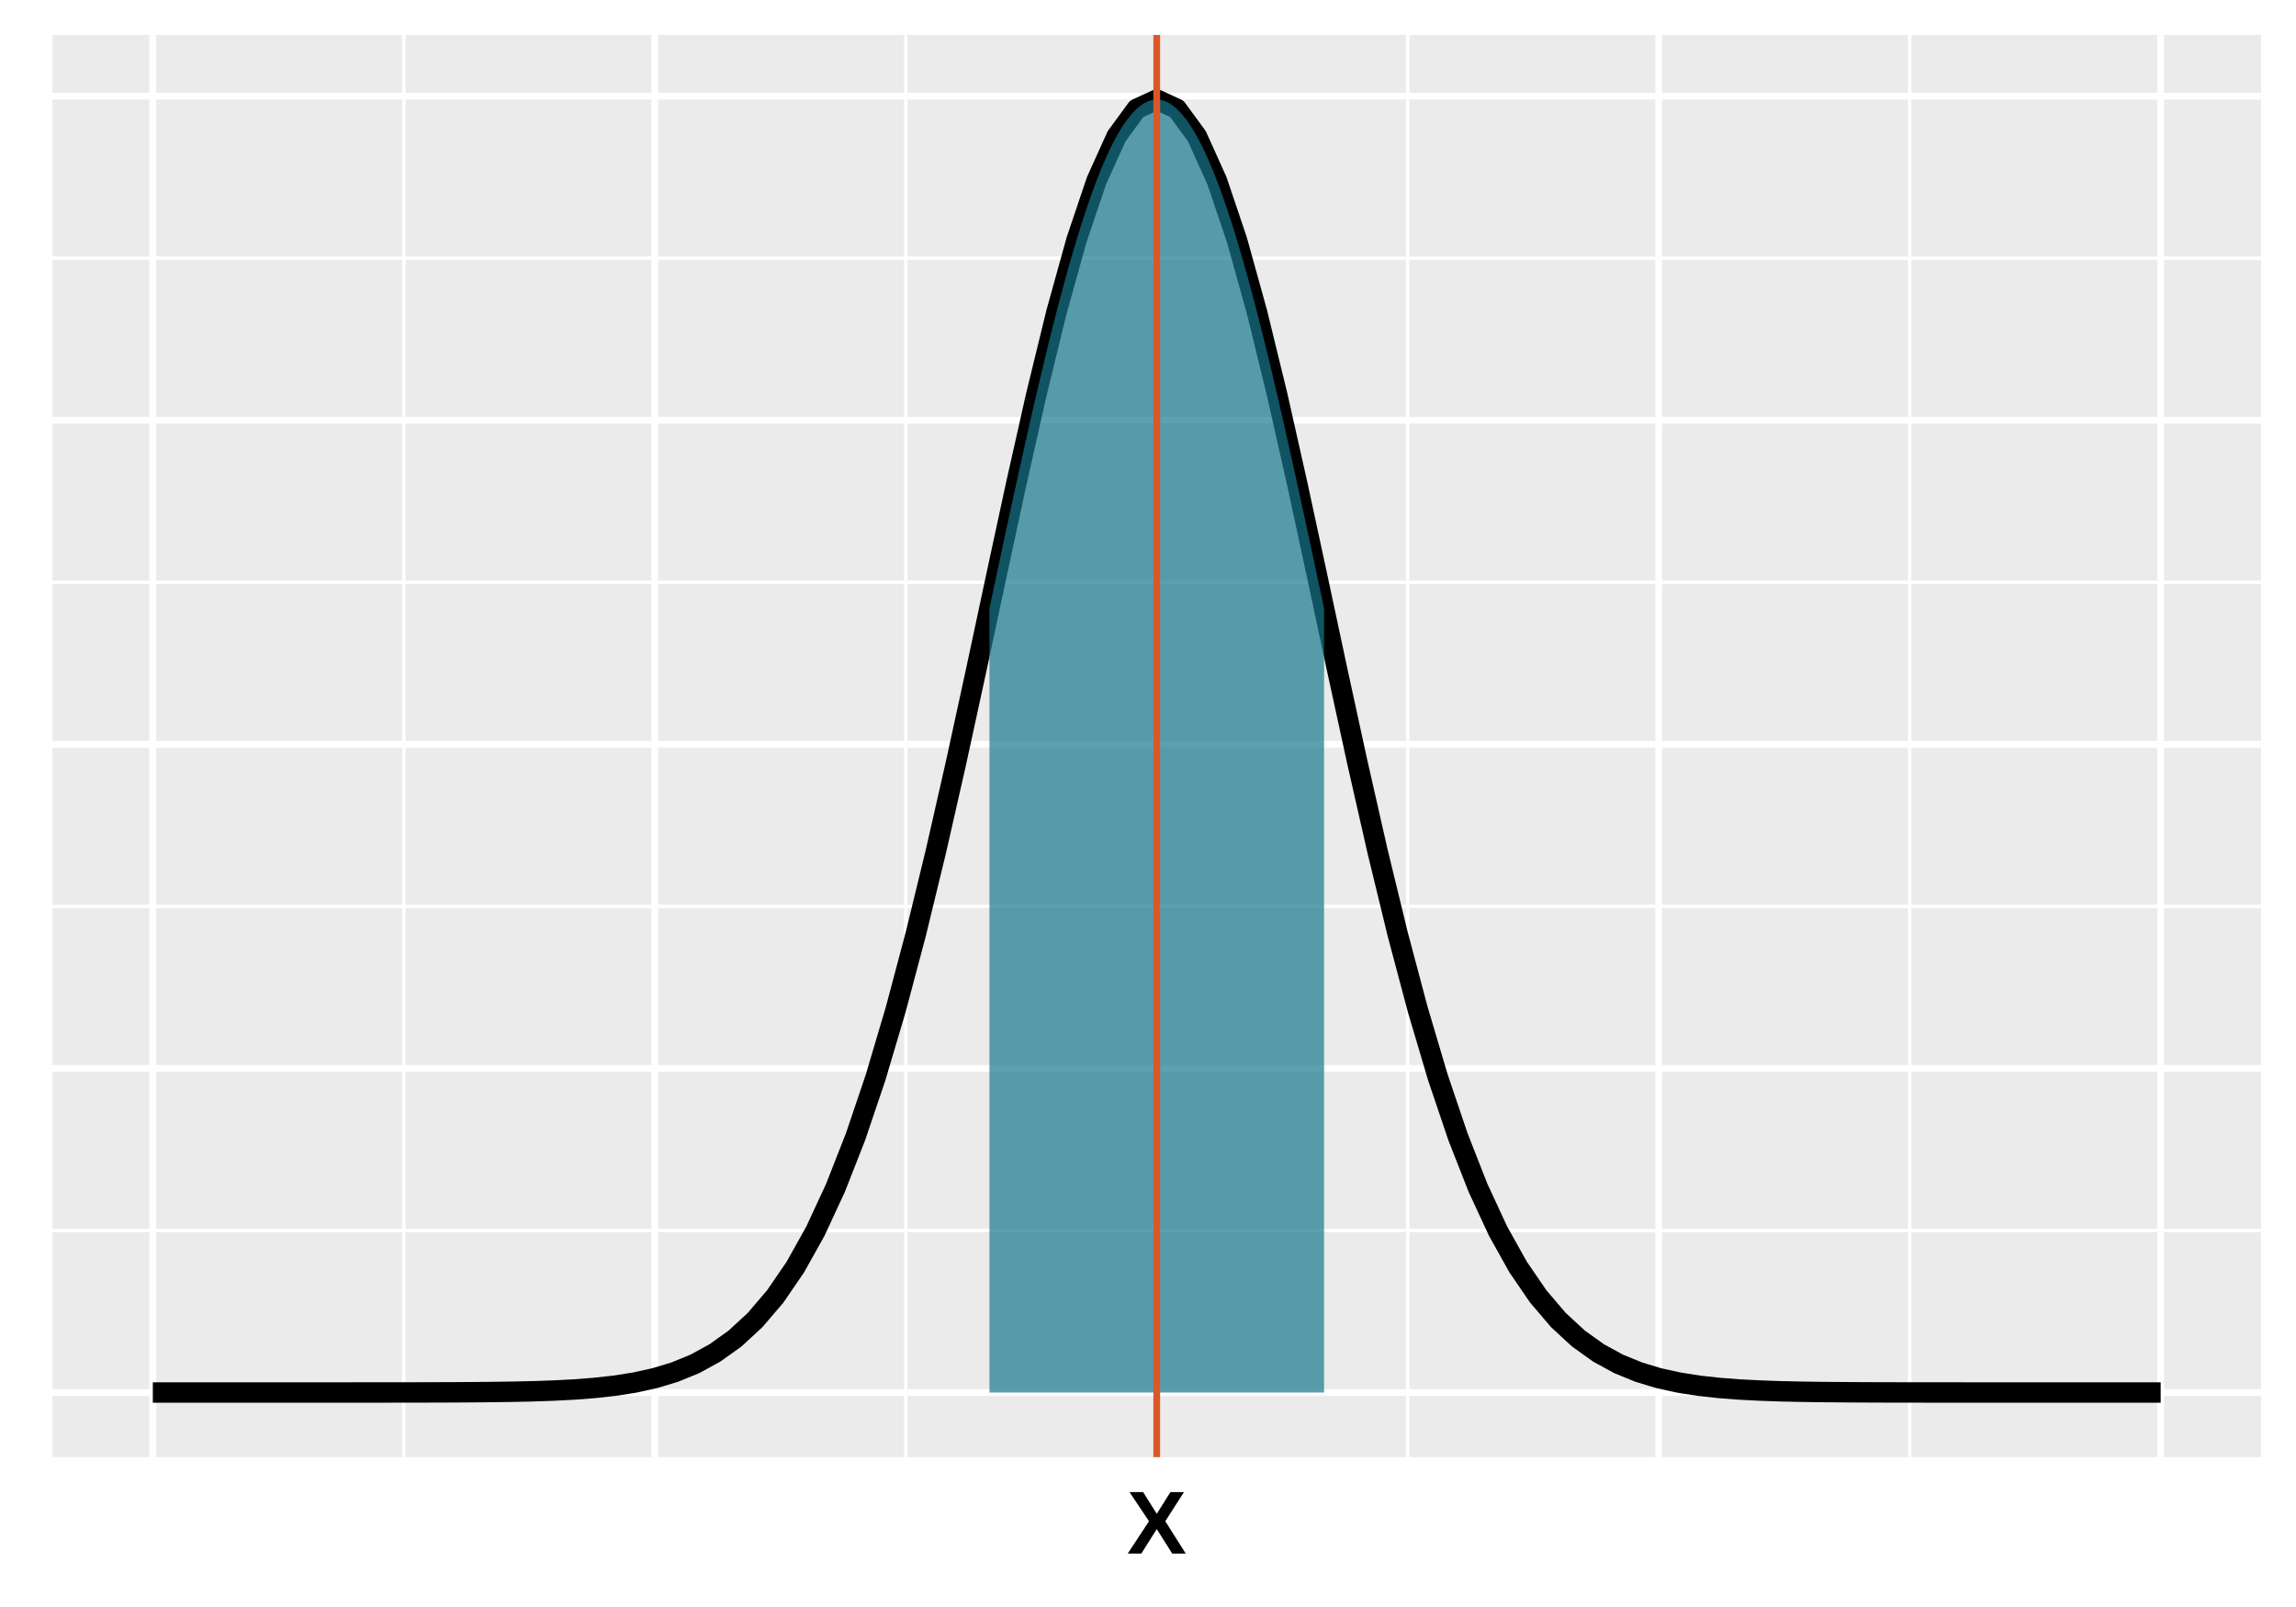
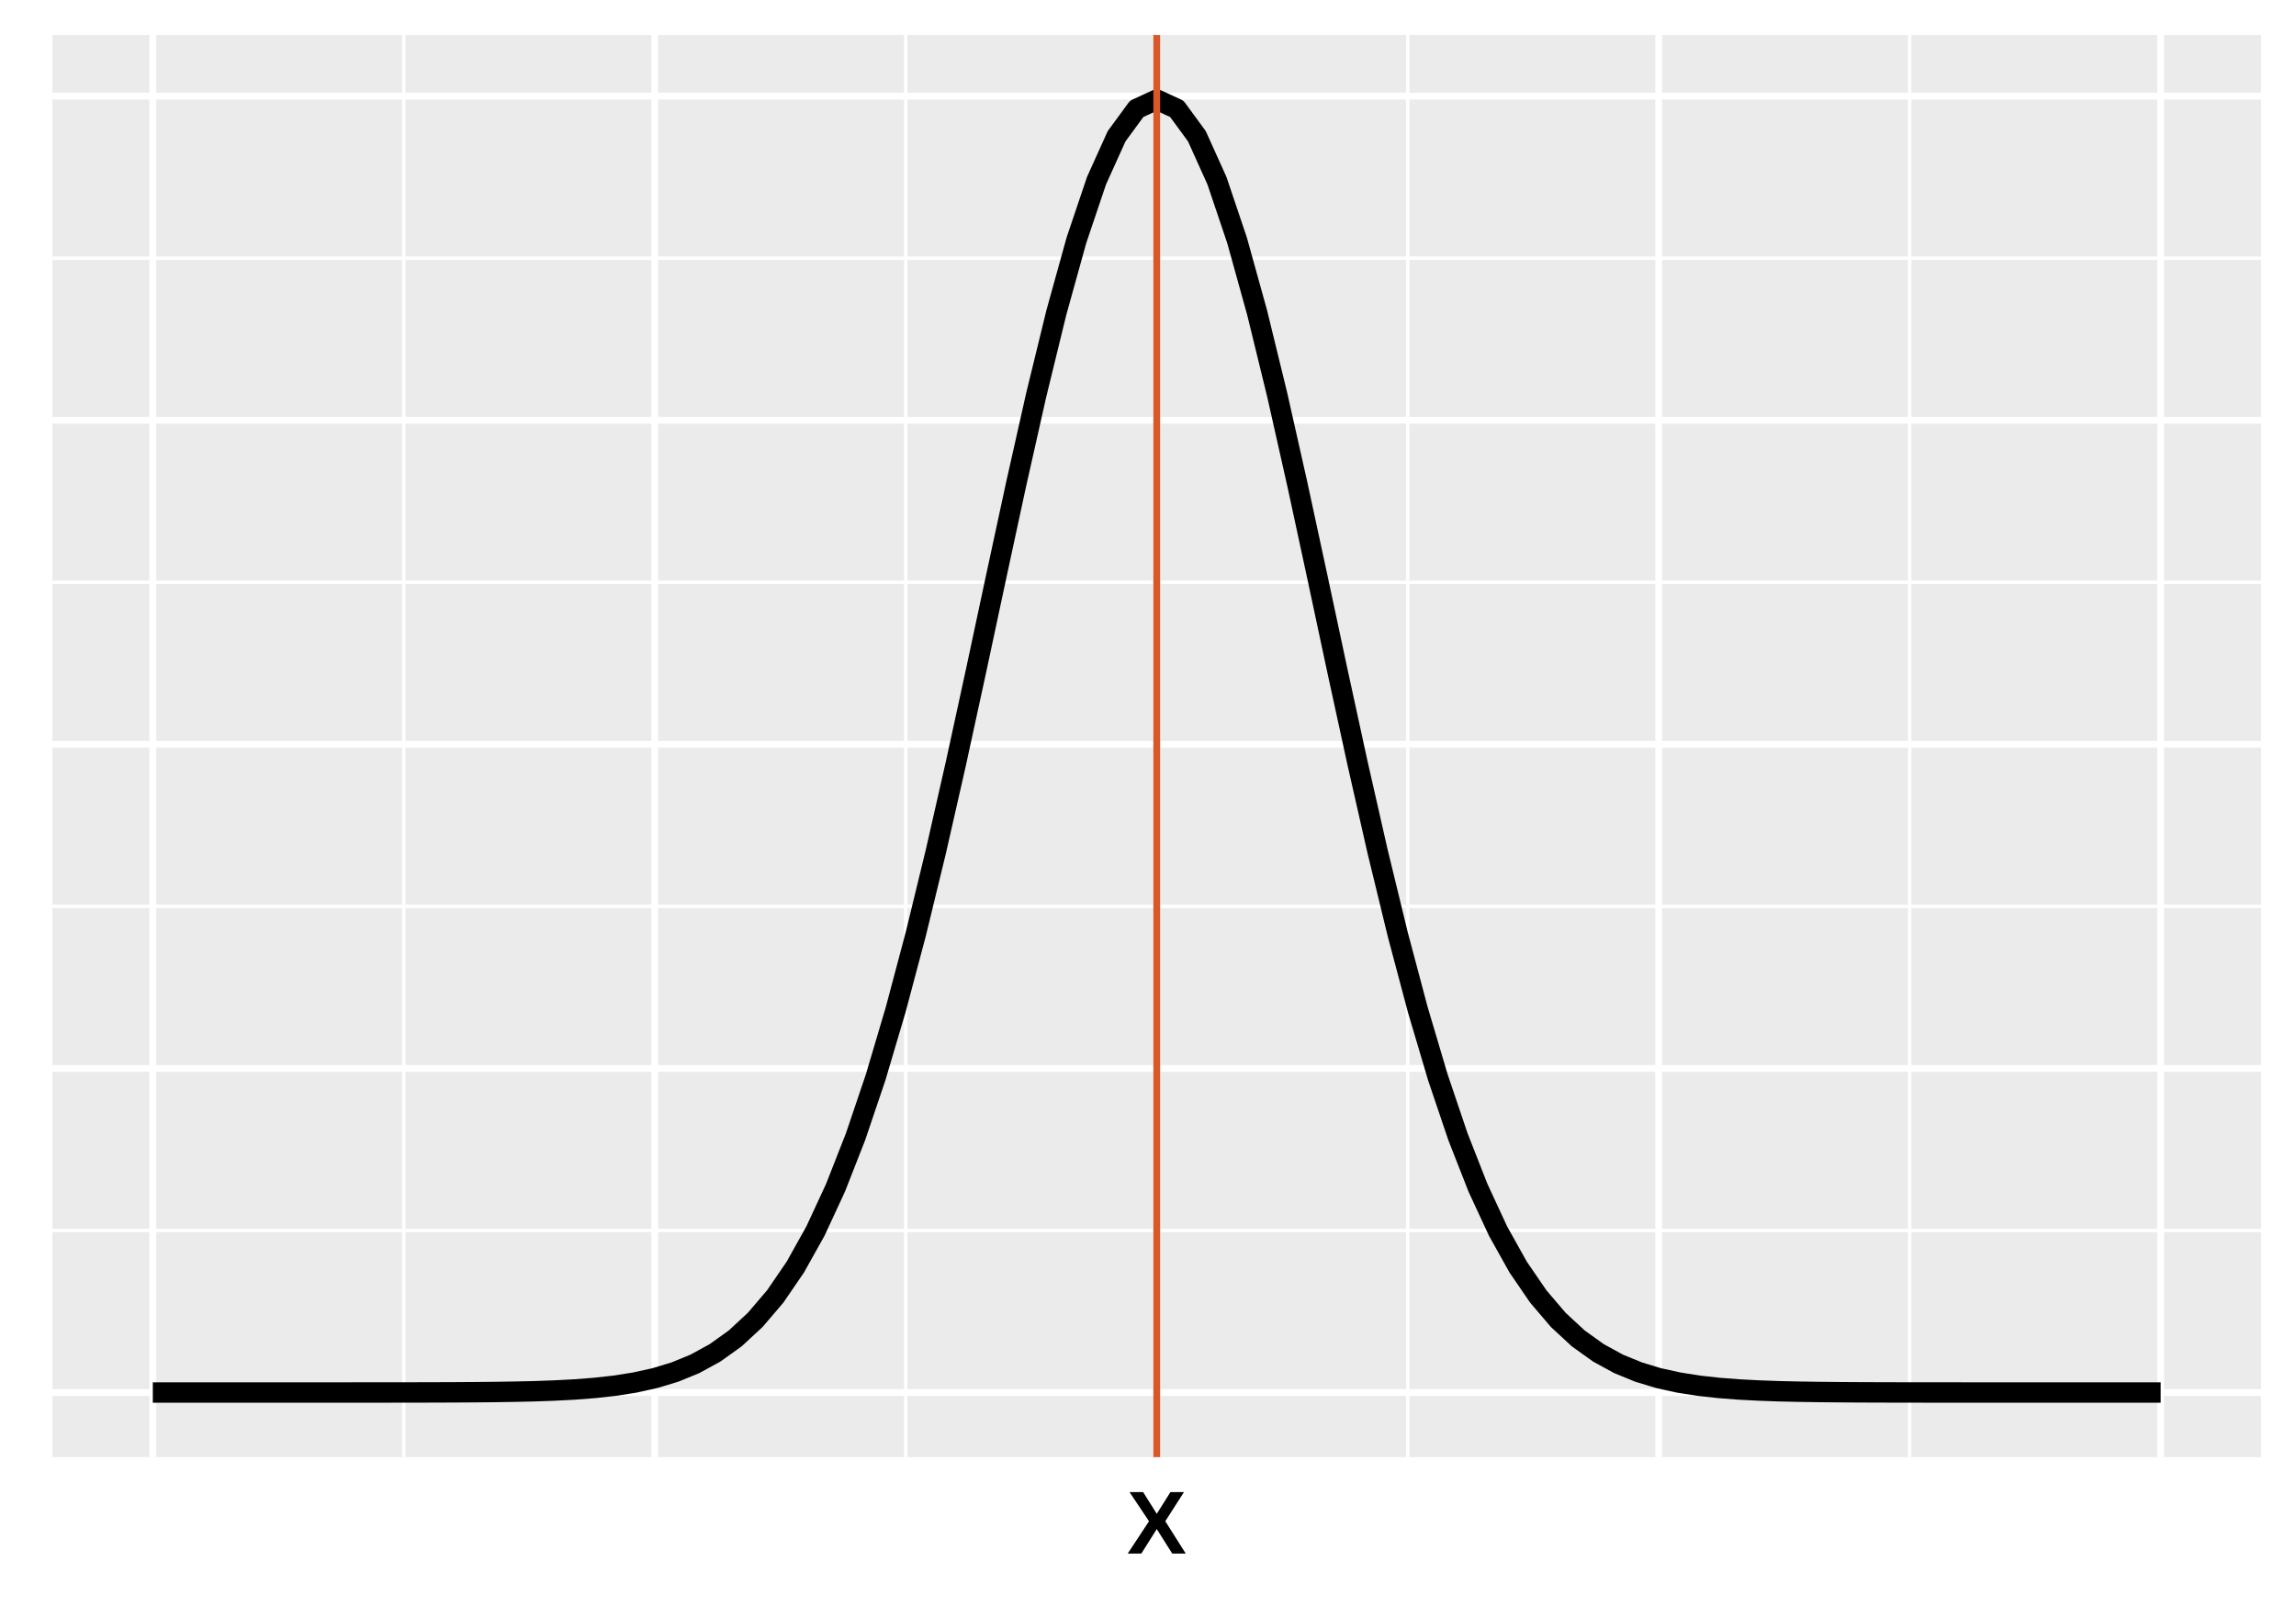
<svg xmlns="http://www.w3.org/2000/svg" width="360pt" height="252pt" viewBox="0 0 360 252" version="1.1">
  <defs>
    <clipPath id="clip1">
      <path d="M 8.219 5.48 L 354.52 5.48 L 354.52 228.504 L 8.219 228.504 Z M 8.219 5.48 " />
    </clipPath>
    <clipPath id="clip2">
      <path d="M 8.219 192 L 354.52 192 L 354.52 194 L 8.219 194 Z M 8.219 192 " />
    </clipPath>
    <clipPath id="clip3">
      <path d="M 8.219 141 L 354.52 141 L 354.52 143 L 8.219 143 Z M 8.219 141 " />
    </clipPath>
    <clipPath id="clip4">
      <path d="M 8.219 91 L 354.52 91 L 354.52 92 L 8.219 92 Z M 8.219 91 " />
    </clipPath>
    <clipPath id="clip5">
      <path d="M 8.219 40 L 354.52 40 L 354.52 41 L 8.219 41 Z M 8.219 40 " />
    </clipPath>
    <clipPath id="clip6">
      <path d="M 63 5.48 L 64 5.48 L 64 228.504 L 63 228.504 Z M 63 5.48 " />
    </clipPath>
    <clipPath id="clip7">
      <path d="M 141 5.48 L 143 5.48 L 143 228.504 L 141 228.504 Z M 141 5.48 " />
    </clipPath>
    <clipPath id="clip8">
      <path d="M 220 5.48 L 221 5.48 L 221 228.504 L 220 228.504 Z M 220 5.48 " />
    </clipPath>
    <clipPath id="clip9">
      <path d="M 299 5.48 L 300 5.48 L 300 228.504 L 299 228.504 Z M 299 5.48 " />
    </clipPath>
    <clipPath id="clip10">
      <path d="M 8.219 217 L 354.52 217 L 354.52 219 L 8.219 219 Z M 8.219 217 " />
    </clipPath>
    <clipPath id="clip11">
      <path d="M 8.219 167 L 354.52 167 L 354.52 169 L 8.219 169 Z M 8.219 167 " />
    </clipPath>
    <clipPath id="clip12">
      <path d="M 8.219 116 L 354.52 116 L 354.52 118 L 8.219 118 Z M 8.219 116 " />
    </clipPath>
    <clipPath id="clip13">
      <path d="M 8.219 65 L 354.52 65 L 354.52 67 L 8.219 67 Z M 8.219 65 " />
    </clipPath>
    <clipPath id="clip14">
      <path d="M 8.219 14 L 354.52 14 L 354.52 16 L 8.219 16 Z M 8.219 14 " />
    </clipPath>
    <clipPath id="clip15">
      <path d="M 23 5.48 L 25 5.48 L 25 228.504 L 23 228.504 Z M 23 5.48 " />
    </clipPath>
    <clipPath id="clip16">
      <path d="M 102 5.48 L 104 5.48 L 104 228.504 L 102 228.504 Z M 102 5.48 " />
    </clipPath>
    <clipPath id="clip17">
      <path d="M 180 5.48 L 182 5.48 L 182 228.504 L 180 228.504 Z M 180 5.48 " />
    </clipPath>
    <clipPath id="clip18">
      <path d="M 259 5.48 L 261 5.48 L 261 228.504 L 259 228.504 Z M 259 5.48 " />
    </clipPath>
    <clipPath id="clip19">
      <path d="M 338 5.48 L 340 5.48 L 340 228.504 L 338 228.504 Z M 338 5.48 " />
    </clipPath>
    <clipPath id="clip20">
      <path d="M 180 5.48 L 182 5.48 L 182 228.504 L 180 228.504 Z M 180 5.48 " />
    </clipPath>
  </defs>
-   <g id="surface14">
+   <g id="surface9">
    <rect x="0" y="0" width="360" height="252" style="fill:rgb(100%,100%,100%);fill-opacity:1;stroke:none;" />
    <rect x="0" y="0" width="360" height="252" style="fill:rgb(100%,100%,100%);fill-opacity:1;stroke:none;" />
    <path style="fill:none;stroke-width:1.067;stroke-linecap:round;stroke-linejoin:round;stroke:rgb(100%,100%,100%);stroke-opacity:1;stroke-miterlimit:10;" d="M 0 252 L 360 252 L 360 0 L 0 0 Z M 0 252 " />
    <g clip-path="url(#clip1)" clip-rule="nonzero">
      <path style=" stroke:none;fill-rule:nonzero;fill:rgb(92.157%,92.157%,92.157%);fill-opacity:1;" d="M 8.219 228.504 L 354.52 228.504 L 354.52 5.48 L 8.219 5.48 Z M 8.219 228.504 " />
    </g>
    <g clip-path="url(#clip2)" clip-rule="nonzero">
      <path style="fill:none;stroke-width:0.533;stroke-linecap:butt;stroke-linejoin:round;stroke:rgb(100%,100%,100%);stroke-opacity:1;stroke-miterlimit:10;" d="M 8.219 192.957 L 354.52 192.957 " />
    </g>
    <g clip-path="url(#clip3)" clip-rule="nonzero">
      <path style="fill:none;stroke-width:0.533;stroke-linecap:butt;stroke-linejoin:round;stroke:rgb(100%,100%,100%);stroke-opacity:1;stroke-miterlimit:10;" d="M 8.219 142.133 L 354.52 142.133 " />
    </g>
    <g clip-path="url(#clip4)" clip-rule="nonzero">
      <path style="fill:none;stroke-width:0.533;stroke-linecap:butt;stroke-linejoin:round;stroke:rgb(100%,100%,100%);stroke-opacity:1;stroke-miterlimit:10;" d="M 8.219 91.312 L 354.52 91.312 " />
    </g>
    <g clip-path="url(#clip5)" clip-rule="nonzero">
      <path style="fill:none;stroke-width:0.533;stroke-linecap:butt;stroke-linejoin:round;stroke:rgb(100%,100%,100%);stroke-opacity:1;stroke-miterlimit:10;" d="M 8.219 40.492 L 354.52 40.492 " />
    </g>
    <g clip-path="url(#clip6)" clip-rule="nonzero">
      <path style="fill:none;stroke-width:0.533;stroke-linecap:butt;stroke-linejoin:round;stroke:rgb(100%,100%,100%);stroke-opacity:1;stroke-miterlimit:10;" d="M 63.312 228.504 L 63.312 5.48 " />
    </g>
    <g clip-path="url(#clip7)" clip-rule="nonzero">
      <path style="fill:none;stroke-width:0.533;stroke-linecap:butt;stroke-linejoin:round;stroke:rgb(100%,100%,100%);stroke-opacity:1;stroke-miterlimit:10;" d="M 142.016 228.504 L 142.016 5.48 " />
    </g>
    <g clip-path="url(#clip8)" clip-rule="nonzero">
      <path style="fill:none;stroke-width:0.533;stroke-linecap:butt;stroke-linejoin:round;stroke:rgb(100%,100%,100%);stroke-opacity:1;stroke-miterlimit:10;" d="M 220.723 228.504 L 220.723 5.48 " />
    </g>
    <g clip-path="url(#clip9)" clip-rule="nonzero">
      <path style="fill:none;stroke-width:0.533;stroke-linecap:butt;stroke-linejoin:round;stroke:rgb(100%,100%,100%);stroke-opacity:1;stroke-miterlimit:10;" d="M 299.426 228.504 L 299.426 5.48 " />
    </g>
    <g clip-path="url(#clip10)" clip-rule="nonzero">
      <path style="fill:none;stroke-width:1.067;stroke-linecap:butt;stroke-linejoin:round;stroke:rgb(100%,100%,100%);stroke-opacity:1;stroke-miterlimit:10;" d="M 8.219 218.367 L 354.52 218.367 " />
    </g>
    <g clip-path="url(#clip11)" clip-rule="nonzero">
      <path style="fill:none;stroke-width:1.067;stroke-linecap:butt;stroke-linejoin:round;stroke:rgb(100%,100%,100%);stroke-opacity:1;stroke-miterlimit:10;" d="M 8.219 167.543 L 354.52 167.543 " />
    </g>
    <g clip-path="url(#clip12)" clip-rule="nonzero">
      <path style="fill:none;stroke-width:1.067;stroke-linecap:butt;stroke-linejoin:round;stroke:rgb(100%,100%,100%);stroke-opacity:1;stroke-miterlimit:10;" d="M 8.219 116.723 L 354.52 116.723 " />
    </g>
    <g clip-path="url(#clip13)" clip-rule="nonzero">
      <path style="fill:none;stroke-width:1.067;stroke-linecap:butt;stroke-linejoin:round;stroke:rgb(100%,100%,100%);stroke-opacity:1;stroke-miterlimit:10;" d="M 8.219 65.902 L 354.52 65.902 " />
    </g>
    <g clip-path="url(#clip14)" clip-rule="nonzero">
      <path style="fill:none;stroke-width:1.067;stroke-linecap:butt;stroke-linejoin:round;stroke:rgb(100%,100%,100%);stroke-opacity:1;stroke-miterlimit:10;" d="M 8.219 15.078 L 354.52 15.078 " />
    </g>
    <g clip-path="url(#clip15)" clip-rule="nonzero">
      <path style="fill:none;stroke-width:1.067;stroke-linecap:butt;stroke-linejoin:round;stroke:rgb(100%,100%,100%);stroke-opacity:1;stroke-miterlimit:10;" d="M 23.961 228.504 L 23.961 5.48 " />
    </g>
    <g clip-path="url(#clip16)" clip-rule="nonzero">
      <path style="fill:none;stroke-width:1.067;stroke-linecap:butt;stroke-linejoin:round;stroke:rgb(100%,100%,100%);stroke-opacity:1;stroke-miterlimit:10;" d="M 102.664 228.504 L 102.664 5.48 " />
    </g>
    <g clip-path="url(#clip17)" clip-rule="nonzero">
      <path style="fill:none;stroke-width:1.067;stroke-linecap:butt;stroke-linejoin:round;stroke:rgb(100%,100%,100%);stroke-opacity:1;stroke-miterlimit:10;" d="M 181.371 228.504 L 181.371 5.48 " />
    </g>
    <g clip-path="url(#clip18)" clip-rule="nonzero">
      <path style="fill:none;stroke-width:1.067;stroke-linecap:butt;stroke-linejoin:round;stroke:rgb(100%,100%,100%);stroke-opacity:1;stroke-miterlimit:10;" d="M 260.074 228.504 L 260.074 5.48 " />
    </g>
    <g clip-path="url(#clip19)" clip-rule="nonzero">
      <path style="fill:none;stroke-width:1.067;stroke-linecap:butt;stroke-linejoin:round;stroke:rgb(100%,100%,100%);stroke-opacity:1;stroke-miterlimit:10;" d="M 338.781 228.504 L 338.781 5.48 " />
    </g>
    <path style="fill:none;stroke-width:3.201;stroke-linecap:butt;stroke-linejoin:round;stroke:rgb(0%,0%,0%);stroke-opacity:1;stroke-miterlimit:10;" d="M 23.961 218.367 L 52.293 218.367 L 55.441 218.363 L 58.59 218.363 L 64.887 218.355 L 68.035 218.348 L 71.184 218.336 L 74.332 218.316 L 77.48 218.285 L 80.629 218.238 L 83.777 218.168 L 86.926 218.055 L 90.07 217.891 L 93.219 217.648 L 96.367 217.301 L 99.516 216.805 L 102.664 216.113 L 105.812 215.16 L 108.961 213.871 L 112.109 212.148 L 115.258 209.895 L 118.406 206.984 L 121.555 203.297 L 124.703 198.695 L 127.852 193.059 L 131 186.27 L 134.148 178.242 L 137.297 168.926 L 140.441 158.316 L 143.59 146.473 L 146.738 133.527 L 149.887 119.676 L 153.035 105.211 L 156.184 90.477 L 159.332 75.891 L 162.48 61.91 L 165.629 49.016 L 168.777 37.68 L 171.926 28.34 L 175.074 21.371 L 178.223 17.07 L 181.371 15.617 L 184.52 17.07 L 187.668 21.371 L 190.812 28.34 L 193.961 37.68 L 197.109 49.016 L 200.258 61.91 L 203.406 75.891 L 206.555 90.477 L 209.703 105.211 L 212.852 119.676 L 216 133.527 L 219.148 146.473 L 222.297 158.316 L 225.445 168.926 L 228.594 178.242 L 231.742 186.27 L 234.891 193.059 L 238.039 198.695 L 241.188 203.297 L 244.332 206.984 L 247.48 209.895 L 250.629 212.148 L 253.777 213.871 L 256.926 215.16 L 260.074 216.113 L 263.223 216.805 L 266.371 217.301 L 269.52 217.648 L 272.668 217.891 L 275.816 218.055 L 278.965 218.168 L 282.113 218.238 L 285.262 218.285 L 288.41 218.316 L 291.559 218.336 L 294.703 218.348 L 297.852 218.355 L 304.148 218.363 L 307.297 218.363 L 310.445 218.367 L 338.781 218.367 " />
-     <path style=" stroke:none;fill-rule:nonzero;fill:rgb(9.412%,46.667%,54.902%);fill-opacity:0.698;" d="M 155.137 95.395 L 155.66 92.934 L 156.184 90.477 L 156.711 88.023 L 157.234 85.574 L 157.758 83.137 L 158.281 80.707 L 158.809 78.293 L 159.332 75.891 L 159.855 73.508 L 160.383 71.141 L 160.906 68.797 L 161.43 66.473 L 161.957 64.18 L 162.48 61.91 L 163.004 59.672 L 163.531 57.469 L 164.055 55.297 L 164.578 53.164 L 165.105 51.07 L 165.629 49.016 L 166.152 47.004 L 166.68 45.039 L 167.203 43.125 L 167.727 41.258 L 168.254 39.441 L 168.777 37.68 L 169.301 35.973 L 169.828 34.324 L 170.352 32.734 L 170.875 31.203 L 171.402 29.738 L 171.926 28.34 L 172.449 27.004 L 172.977 25.738 L 173.5 24.539 L 174.023 23.41 L 174.547 22.355 L 175.074 21.371 L 175.598 20.465 L 176.121 19.633 L 176.648 18.875 L 177.172 18.195 L 177.695 17.594 L 178.223 17.07 L 178.746 16.629 L 179.27 16.266 L 179.797 15.98 L 180.32 15.777 L 180.844 15.656 L 181.371 15.617 L 181.895 15.656 L 182.418 15.777 L 182.945 15.98 L 183.469 16.266 L 183.992 16.629 L 184.52 17.07 L 185.043 17.594 L 185.566 18.195 L 186.094 18.875 L 186.617 19.633 L 187.141 20.465 L 187.668 21.371 L 188.191 22.355 L 188.715 23.41 L 189.242 24.539 L 189.766 25.738 L 190.289 27.004 L 190.812 28.34 L 191.34 29.738 L 191.863 31.203 L 192.387 32.734 L 192.914 34.324 L 193.438 35.973 L 193.961 37.68 L 194.488 39.441 L 195.012 41.258 L 195.535 43.125 L 196.062 45.039 L 196.586 47.004 L 197.109 49.016 L 197.637 51.07 L 198.16 53.164 L 198.684 55.297 L 199.211 57.469 L 199.734 59.672 L 200.258 61.91 L 200.785 64.18 L 201.309 66.473 L 201.832 68.797 L 202.359 71.141 L 202.883 73.508 L 203.406 75.891 L 203.934 78.293 L 204.457 80.707 L 204.98 83.137 L 205.508 85.574 L 206.031 88.023 L 206.555 90.477 L 207.082 92.934 L 207.605 95.395 L 207.605 218.367 L 155.137 218.367 Z M 155.137 95.395 " />
    <g clip-path="url(#clip20)" clip-rule="nonzero">
      <path style="fill:none;stroke-width:1.067;stroke-linecap:butt;stroke-linejoin:round;stroke:rgb(85.098%,34.51%,16.078%);stroke-opacity:1;stroke-miterlimit:10;" d="M 181.371 228.504 L 181.371 5.48 " />
    </g>
    <path style=" stroke:none;fill-rule:nonzero;fill:rgb(0%,0%,0%);fill-opacity:1;" d="M 183.797 243.617 L 181.375 239.781 L 178.957 243.617 L 176.824 243.617 L 180.16 238.551 L 177.105 233.984 L 179.238 233.984 L 181.375 237.387 L 183.516 233.984 L 185.637 233.984 L 182.711 238.551 L 185.914 243.617 Z M 183.797 243.617 " />
  </g>
</svg>
